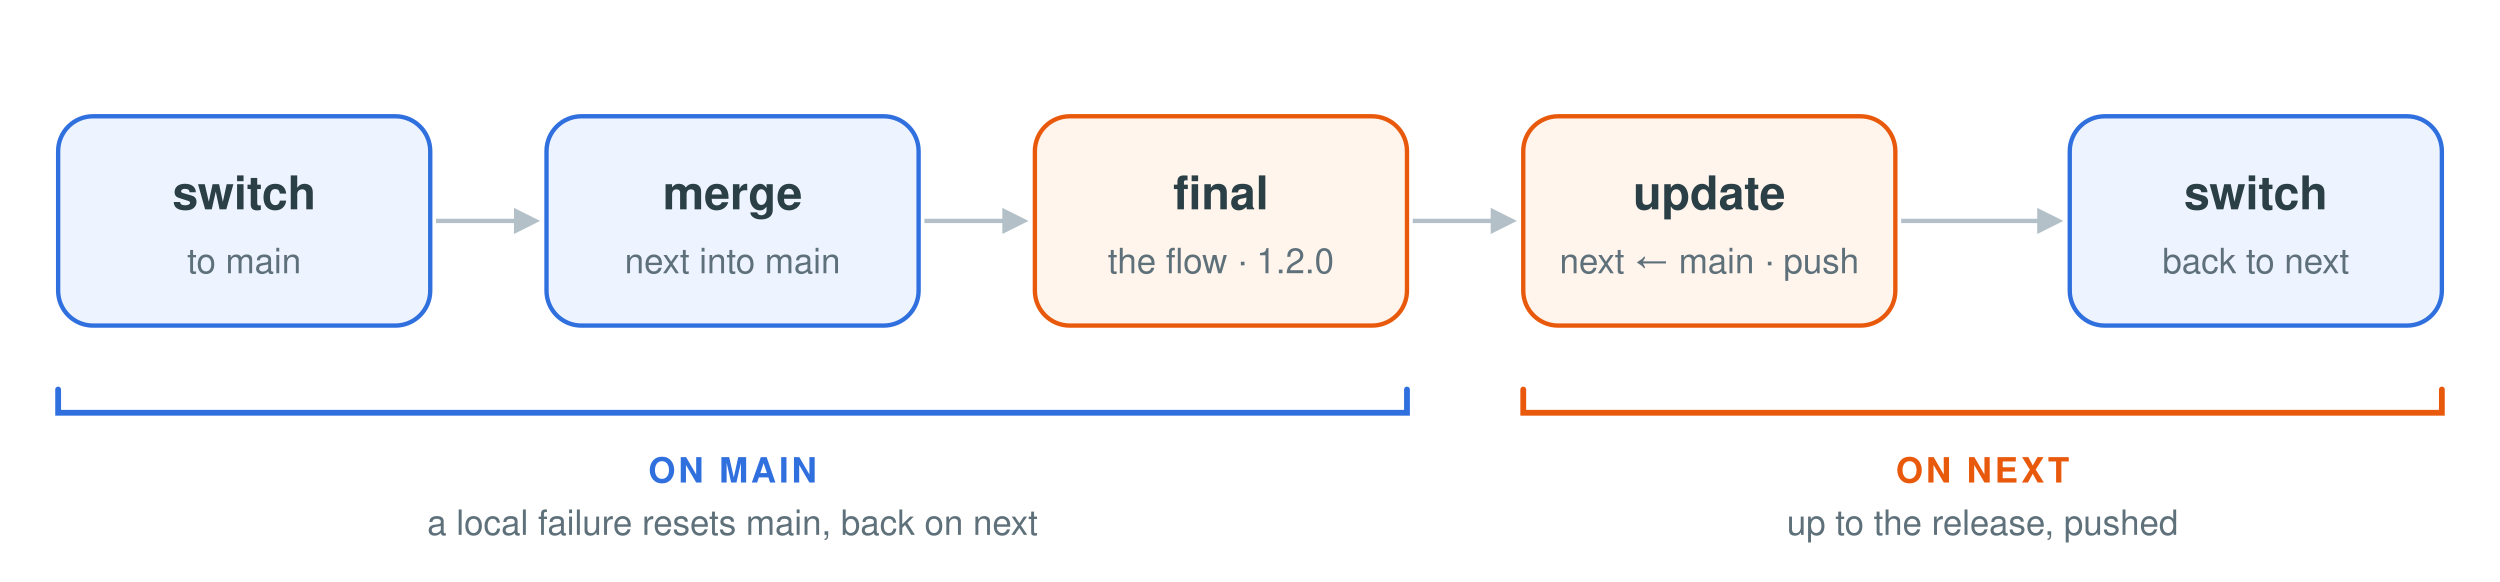
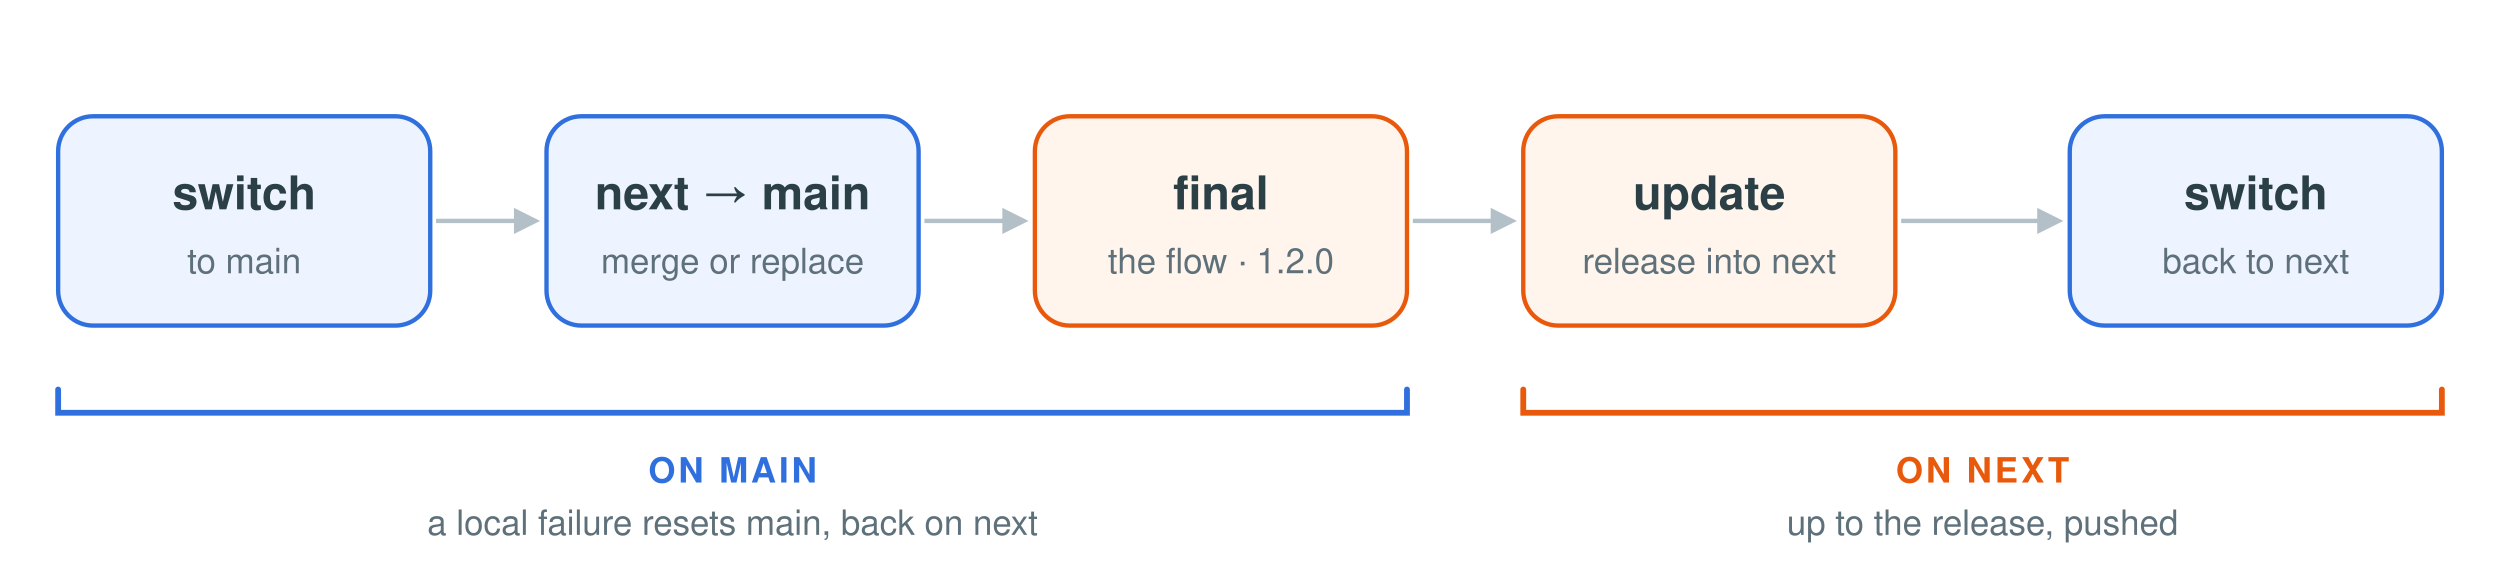
- <svg xmlns="http://www.w3.org/2000/svg" viewBox="0 0 860 200" font-family="-apple-system, BlinkMacSystemFont, 'Segoe UI', Helvetica, Arial, sans-serif" role="img" aria-label="shipo final on next switches to main, merges next, releases there, updates next to the release and switches back; a local failure resets main and switches back to next">
+ <svg xmlns="http://www.w3.org/2000/svg" viewBox="0 0 860 200" font-family="-apple-system, BlinkMacSystemFont, 'Segoe UI', Helvetica, Arial, sans-serif" role="img" aria-label="shipo final on next switches to main, brings in the tested tag by merge or replace, releases there, brings the release into next and switches back; a local failure resets main and switches back to next">
  <defs>
    <marker id="head" viewBox="0 0 10 10" refX="8" refY="5" markerWidth="6" markerHeight="6" orient="auto">
      <path d="M0 0 L10 5 L0 10 z" fill="#b4c0c7" />
    </marker>
  </defs>
  <g font-size="16" font-weight="700" fill="#2b3f47" text-anchor="middle">
    <rect x="20" y="40" width="128" height="72" rx="12" fill="#eef4ff" stroke="#2f6fde" stroke-width="1.5" />
    <text x="84" y="72">switch</text>
    <rect x="188" y="40" width="128" height="72" rx="12" fill="#eef4ff" stroke="#2f6fde" stroke-width="1.5" />
-     <text x="252" y="72">merge</text>
+     <text x="252" y="72">next → main</text>
    <rect x="356" y="40" width="128" height="72" rx="12" fill="#fff5ec" stroke="#e8590c" stroke-width="1.5" />
    <text x="420" y="72">final</text>
    <rect x="524" y="40" width="128" height="72" rx="12" fill="#fff5ec" stroke="#e8590c" stroke-width="1.5" />
    <text x="588" y="72">update</text>
    <rect x="712" y="40" width="128" height="72" rx="12" fill="#eef4ff" stroke="#2f6fde" stroke-width="1.5" />
    <text x="776" y="72">switch</text>
  </g>
  <g font-size="12" fill="#5e707a" text-anchor="middle">
    <text x="84" y="94">to main</text>
-     <text x="252" y="94">next into main</text>
+     <text x="252" y="94">merge or replace</text>
    <text x="420" y="94">the flow · 1.2.0</text>
-     <text x="588" y="94">next ← main · push</text>
+     <text x="588" y="94">release into next</text>
    <text x="776" y="94">back to next</text>
  </g>
  <g stroke="#b4c0c7" stroke-width="1.5" fill="none" marker-end="url(#head)">
    <path d="M150 76 H184" />
    <path d="M318 76 H352" />
    <path d="M486 76 H520" />
    <path d="M654 76 H708" />
  </g>
  <g fill="none" stroke-width="2" stroke-linecap="round">
    <path d="M20 134 V142 H484 V134" stroke="#2f6fde" />
    <path d="M524 134 V142 H840 V134" stroke="#e8590c" />
  </g>
  <g font-size="12" font-weight="700" letter-spacing="1" text-anchor="middle">
    <text x="252" y="166" fill="#2f6fde">ON MAIN</text>
    <text x="682" y="166" fill="#e8590c">ON NEXT</text>
  </g>
  <g font-size="12" fill="#5e707a" text-anchor="middle">
    <text x="252" y="184">a local failure resets main, back on next</text>
    <text x="682" y="184">up to the release, pushed</text>
  </g>
</svg>
